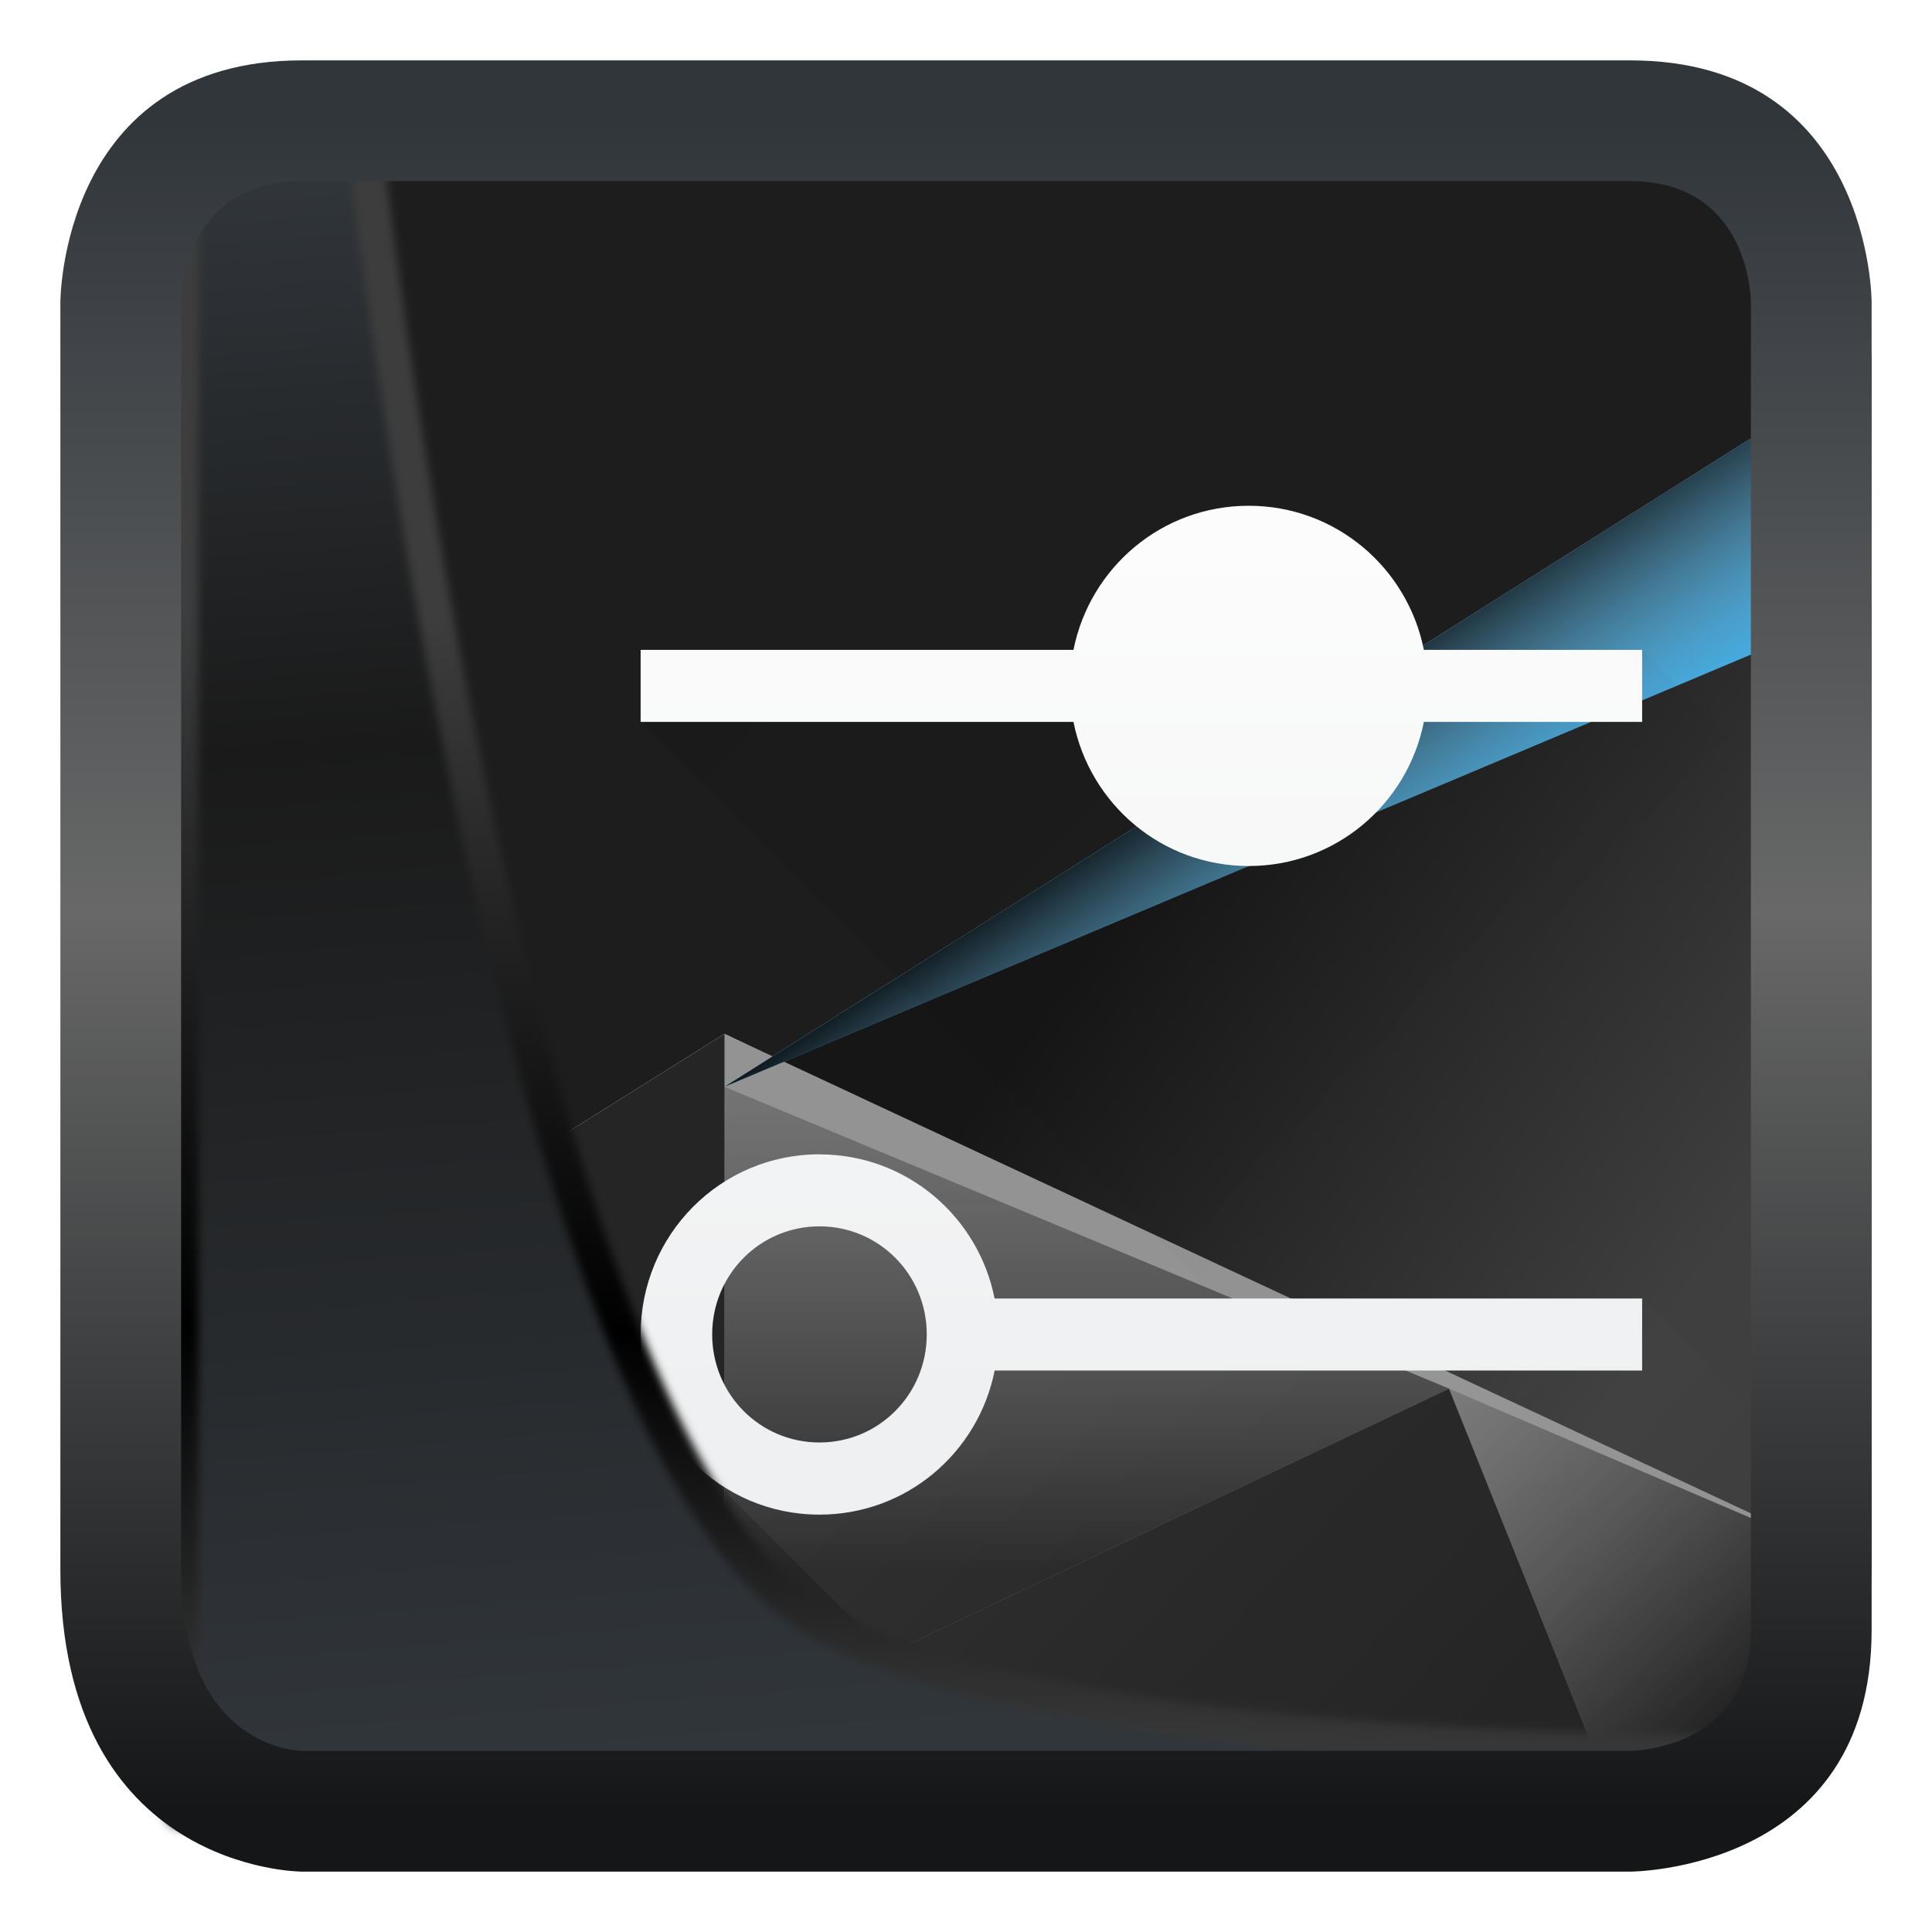
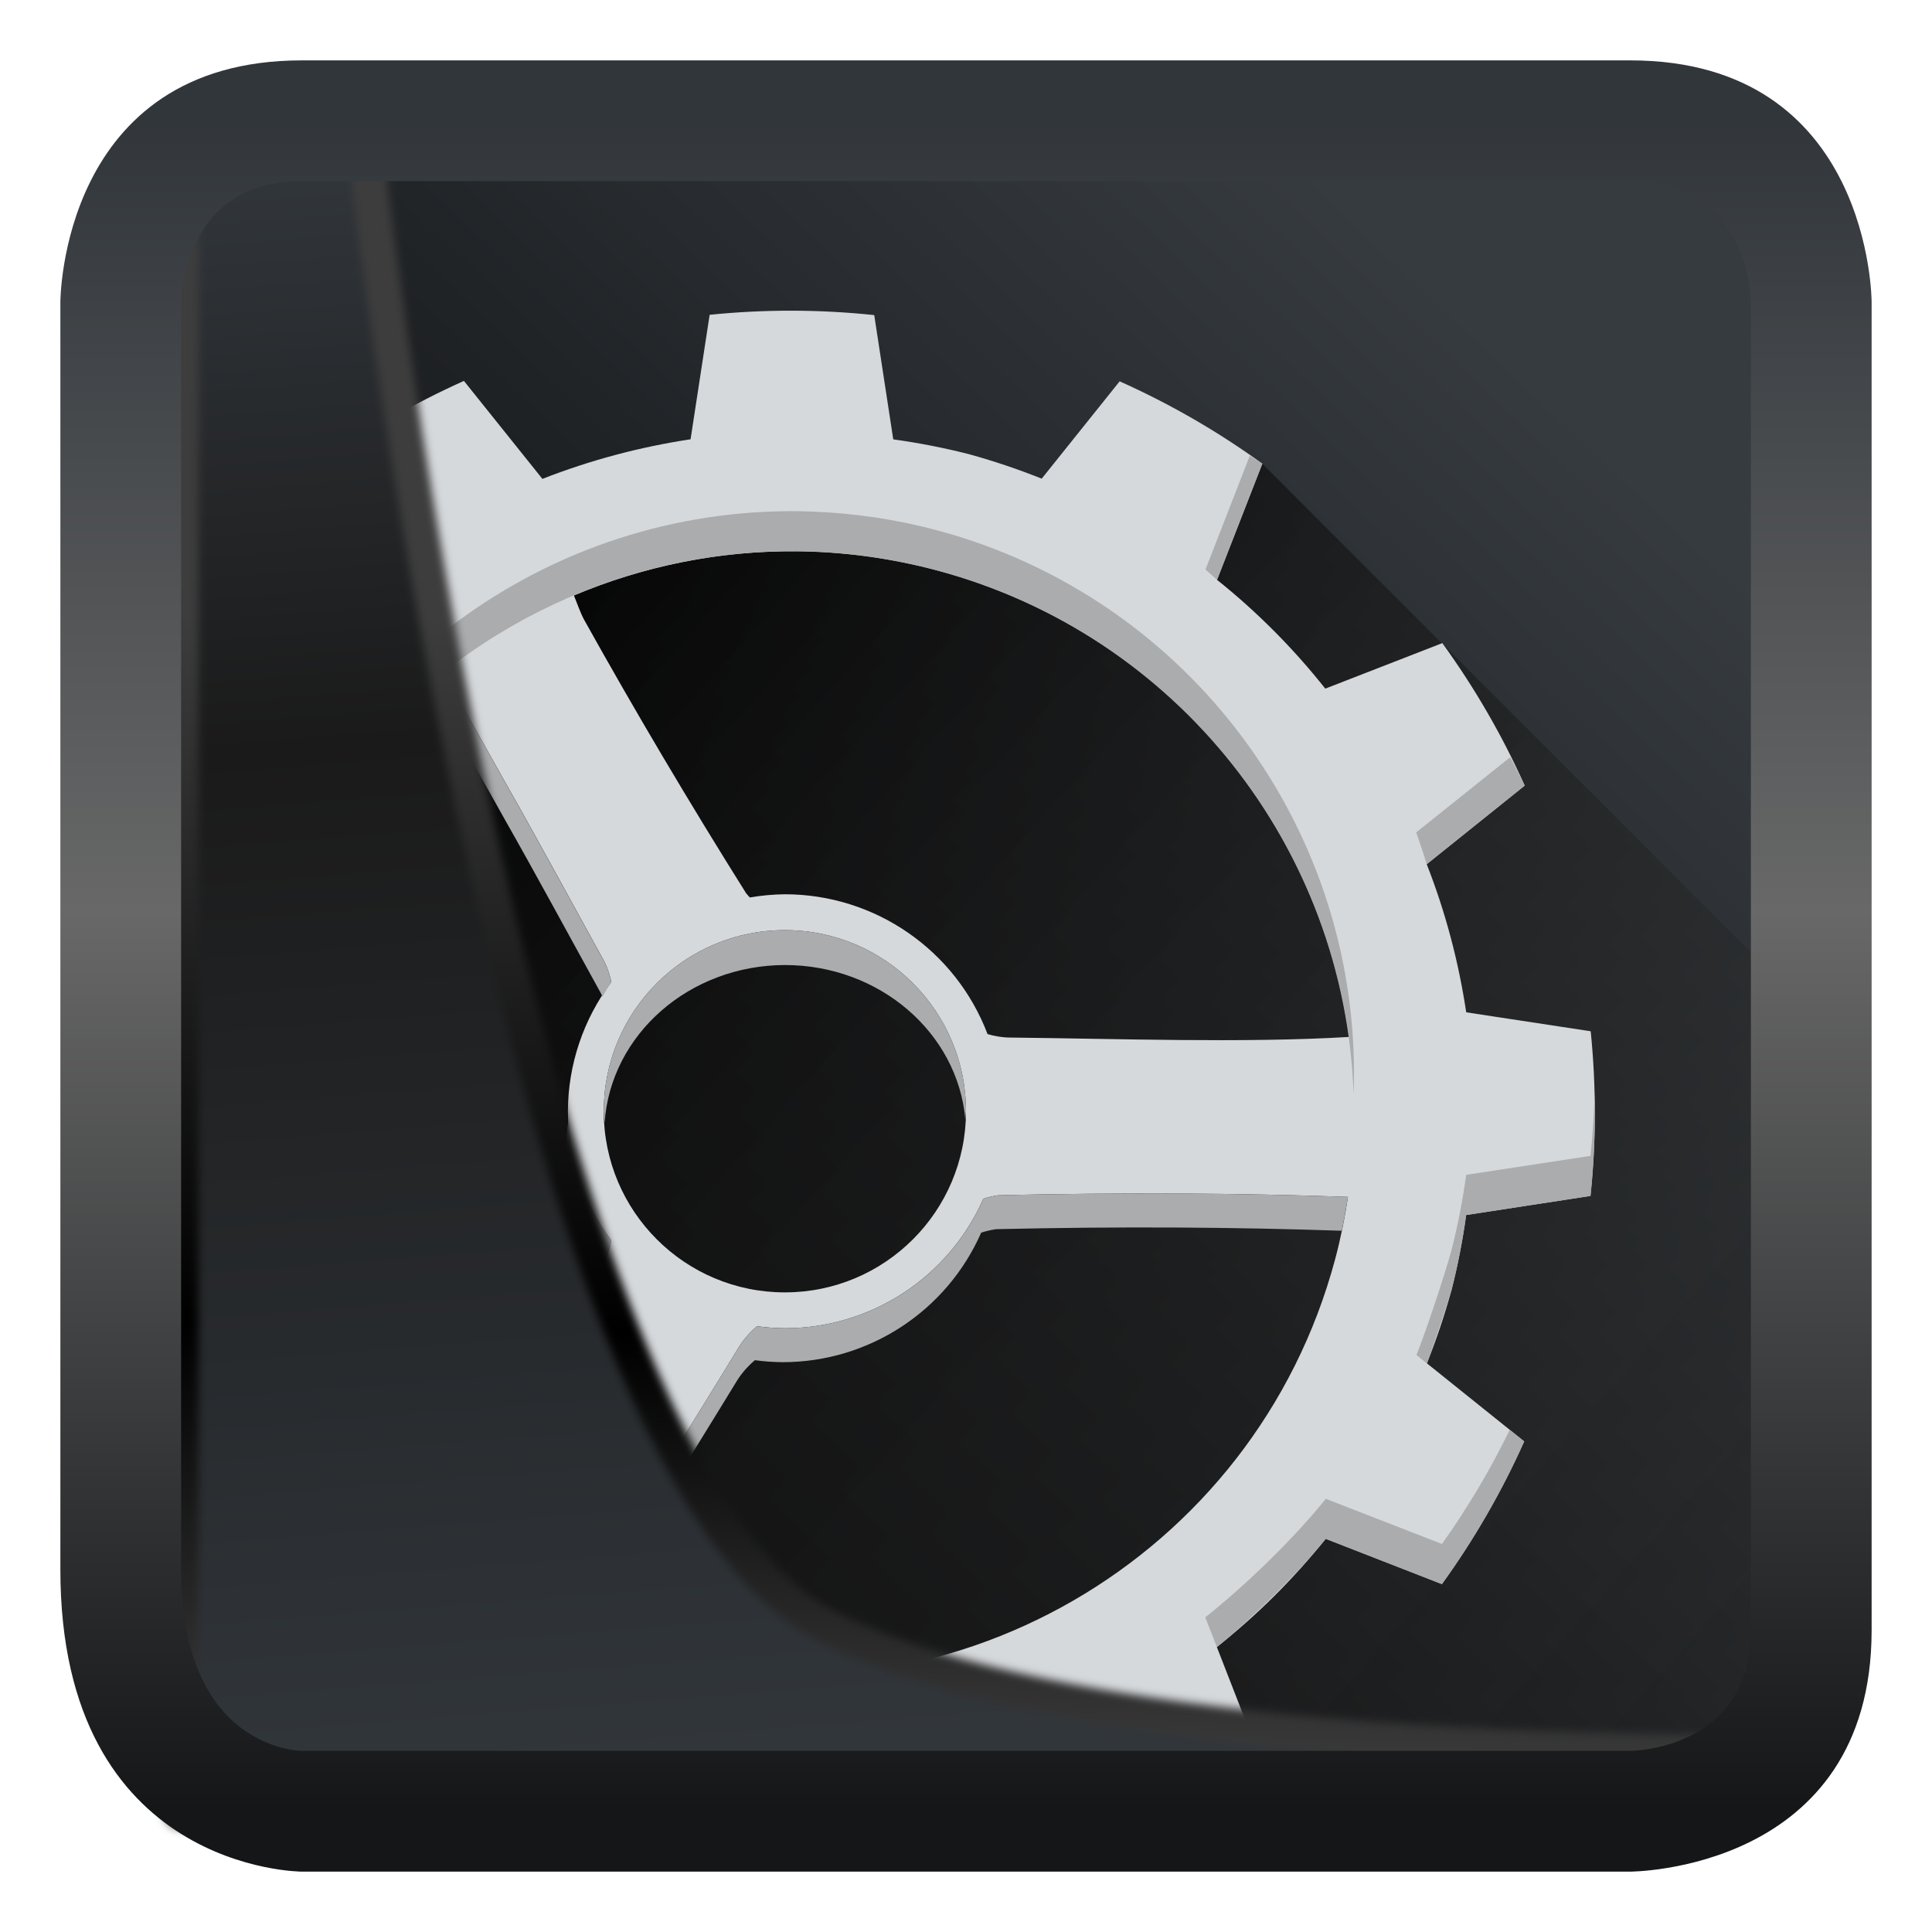
<svg xmlns="http://www.w3.org/2000/svg" xmlns:xlink="http://www.w3.org/1999/xlink" width="32" height="32" version="1.1" viewBox="0 0 32 32" id="svg22">
  <style type="text/css" id="current-color-scheme">
  .ColorScheme-Highlight {
        color:#3daee9;
      }
      </style>
  <defs id="defs12">
-     <linearGradient id="linearGradient5">
-       <stop style="stop-color:#ffffff;stop-opacity:0.554;" offset="0" id="stop5" />
-       <stop style="stop-color:#ffffff;stop-opacity:0;" offset="1" id="stop6" />
+     <linearGradient id="linearGradient35">
+       <stop style="stop-color:#000000;stop-opacity:1;" offset="0" id="stop35" />
+       <stop style="stop-color:#494949;stop-opacity:0;" offset="1" id="stop36" />
    </linearGradient>
-     <linearGradient id="linearGradient2">
-       <stop style="stop-color:#000000;stop-opacity:1;" offset="0" id="stop2" />
-       <stop style="stop-color:#000000;stop-opacity:0;" offset="1" id="stop4" />
+     <linearGradient id="linearGradient15">
+       <stop style="stop-color:#000000;stop-opacity:1;" offset="0" id="stop15" />
+       <stop style="stop-color:#353a3f;stop-opacity:0.996;" offset="1" id="stop16" />
    </linearGradient>
    <linearGradient id="linearGradient7">
      <stop style="stop-color:#141618;stop-opacity:1;" offset="0" id="stop7" />
      <stop style="stop-color:#686868;stop-opacity:1;" offset="0.532" id="stop9" />
      <stop style="stop-color:#31363b;stop-opacity:1;" offset="1" id="stop8" />
    </linearGradient>
    <linearGradient xlink:href="#linearGradient3487" id="linearGradient3403" gradientUnits="userSpaceOnUse" x1="6.949" y1="4.555" x2="11.215" y2="59.052" />
    <linearGradient id="linearGradient3487">
      <stop style="stop-color:#32373c;stop-opacity:1" offset="0" id="stop3481" />
      <stop id="stop3483" offset="0.368" style="stop-color:#1a1a1a;stop-opacity:1" />
      <stop style="stop-color:#31363b;stop-opacity:1" offset="1" id="stop3485" />
    </linearGradient>
    <linearGradient xlink:href="#linearGradient20604" id="linearGradient20558" gradientUnits="userSpaceOnUse" x1="25.802" y1="20.374" x2="25.111" y2="58.913" />
    <linearGradient id="linearGradient20604">
      <stop id="stop20598" offset="0" style="stop-color:#3d3d3d;stop-opacity:1" />
      <stop style="stop-color:#000000;stop-opacity:1" offset="0.618" id="stop20600" />
      <stop id="stop20602" offset="1" style="stop-color:#3d3d3d;stop-opacity:1" />
    </linearGradient>
    <filter style="color-interpolation-filters:sRGB" id="filter20720" x="-0.017" y="-0.017" width="1.034" height="1.033">
      <feGaussianBlur stdDeviation="0.147" id="feGaussianBlur20722" />
    </filter>
    <linearGradient xlink:href="#linearGradient7" id="linearGradient8" x1="17" y1="30" x2="17" y2="2" gradientUnits="userSpaceOnUse" />
-     <linearGradient xlink:href="#linearGradient25179" id="linearGradient25181" x1="404.194" y1="508.798" x2="437.219" y2="495.798" gradientUnits="userSpaceOnUse" gradientTransform="matrix(0.9689593,0,0,1,12.92406,0)" />
-     <linearGradient id="linearGradient25179">
-       <stop style="stop-color:#1d1d1d;stop-opacity:1" offset="0" id="stop25175" />
-       <stop style="stop-color:#393939;stop-opacity:1" offset="1" id="stop25177" />
+     <linearGradient xlink:href="#linearGradient15" id="linearGradient16" x1="6" y1="26" x2="25" y2="6" gradientUnits="userSpaceOnUse" />
+     <linearGradient id="a" gradientTransform="matrix(-0.6425992,-0.1721838,0.1721838,-0.6425992,26.06196,42.85217)" gradientUnits="userSpaceOnUse" x1="394.572" x2="422.572" y1="525.798" y2="553.798">
+       <stop offset="0" stop-color="#d6d9dc" id="stop2-3" />
+       <stop offset="1" stop-color="#a1a9b1" id="stop4-1-3" />
    </linearGradient>
-     <linearGradient xlink:href="#linearGradient30085" id="linearGradient30087" x1="19.622" y1="13" x2="28.911" y2="20" gradientUnits="userSpaceOnUse" gradientTransform="matrix(0.9689593,0,0,1,0.9866974,0)" />
-     <linearGradient id="linearGradient30085">
-       <stop style="stop-color:#161616;stop-opacity:1" offset="0" id="stop30081" />
-       <stop style="stop-color:#3f3f3f;stop-opacity:1" offset="1" id="stop30083" />
-     </linearGradient>
-     <linearGradient xlink:href="#linearGradient1" id="linearGradient3" x1="24.723" y1="8.949" x2="27.189" y2="12.585" gradientUnits="userSpaceOnUse" />
-     <linearGradient id="linearGradient1">
-       <stop style="stop-color:#000000;stop-opacity:1;" offset="0" id="stop1" />
-       <stop style="stop-color:#939393;stop-opacity:0;" offset="1" id="stop3" />
-     </linearGradient>
-     <linearGradient xlink:href="#linearGradient7-3" id="linearGradient8-5" x1="12" y1="26" x2="12" y2="15.72" gradientUnits="userSpaceOnUse" />
-     <linearGradient id="linearGradient7-3">
-       <stop style="stop-color:#252525;stop-opacity:1;" offset="0" id="stop7-5" />
-       <stop style="stop-color:#606060;stop-opacity:0.331;" offset="1" id="stop8-6" />
-     </linearGradient>
-     <linearGradient xlink:href="#linearGradient9" id="linearGradient10" x1="3.5" y1="28" x2="15.062" y2="18" gradientUnits="userSpaceOnUse" />
-     <linearGradient id="linearGradient9">
-       <stop style="stop-color:#252525;stop-opacity:1;" offset="0" id="stop9-2" />
-       <stop style="stop-color:#606060;stop-opacity:0;" offset="1" id="stop10" />
-     </linearGradient>
-     <linearGradient xlink:href="#linearGradient9" id="linearGradient12" x1="29.512" y1="27.45" x2="22.118" y2="19.444" gradientUnits="userSpaceOnUse" />
-     <linearGradient xlink:href="#linearGradient4219-7" id="linearGradient4463-2" y1="22" y2="8" x2="0" gradientUnits="userSpaceOnUse" gradientTransform="matrix(1.034821,0,0,1.015516,-0.3133852,0.8758338)" />
-     <linearGradient id="linearGradient4219-7">
-       <stop style="stop-color:#eff0f1" id="stop4221-0" />
-       <stop offset="1" style="stop-color:#fcfcfc" id="stop4223-9" />
-     </linearGradient>
-     <linearGradient xlink:href="#linearGradient2" id="linearGradient4" x1="12" y1="6.634" x2="24.428" y2="18.695" gradientUnits="userSpaceOnUse" />
-     <linearGradient xlink:href="#linearGradient5" id="linearGradient6" x1="13.36" y1="18.567" x2="24.447" y2="28.907" gradientUnits="userSpaceOnUse" />
+     <linearGradient xlink:href="#a" id="linearGradient25" gradientUnits="userSpaceOnUse" gradientTransform="matrix(-0.6425992,-0.1721838,0.1721838,-0.6425992,26.06196,42.85217)" x1="394.572" y1="525.798" x2="422.572" y2="553.798" />
+     <linearGradient xlink:href="#linearGradient35" id="linearGradient36" x1="10" y1="5" x2="40.338" y2="32" gradientUnits="userSpaceOnUse" />
  </defs>
-   <path id="rect32304" style="display:inline;fill:url(#linearGradient25181);fill-opacity:1;stroke-width:1.411" d="m 4,2.637 c -1.163,0 -1.873,0.815 -2.309,1.367 0,0 -0.002,0.004 -0.002,0.004 C 1.684,4.019 1.221,5.006 1.221,6 V 23.879 L 12,17.125 12.79,17.501 31,6 c 0,0 -3e-6,-3.363 -3,-3.363 z" />
-   <path style="display:inline;fill:url(#linearGradient30087);fill-opacity:1;stroke:none;stroke-width:0.984px;stroke-linecap:butt;stroke-linejoin:miter;stroke-opacity:1" d="m 12,18 3,6 16,2 V 6 Z" id="path14048" />
-   <path id="path14463" style="color:#3daee9;display:inline;fill:#939393;fill-opacity:1;stroke:none;stroke-width:0.984px;stroke-linecap:butt;stroke-linejoin:miter;stroke-opacity:1" class="ColorScheme-Highlight" d="M 12,17.125 1.221,23.879 V 26 C 1.221,28.801 4,29.319 4,29.319 l 23.604,0 C 27.604,29.319 31,28.652 31,26 Z" />
-   <path style="display:inline;fill:currentColor;fill-opacity:1;stroke:none;stroke-width:0.984px;stroke-linecap:butt;stroke-linejoin:miter;stroke-opacity:1" d="M 12,18 31,6 v 4 z" id="path14597" class="ColorScheme-Highlight" />
-   <path style="color:#3daee9;display:inline;fill:url(#linearGradient3);fill-opacity:1;stroke:none;stroke-width:0.984px;stroke-linecap:butt;stroke-linejoin:miter;stroke-opacity:1" d="M 12,18 31,6 v 4 z" id="path14597-3" />
-   <path style="display:inline;fill:url(#linearGradient8-5);fill-opacity:1;stroke:none;stroke-width:0.984px;stroke-linecap:butt;stroke-linejoin:miter;stroke-opacity:1" d="M 12,18 V 28.677 L 24,23 Z" id="path30406" />
-   <path style="display:inline;fill:url(#linearGradient10);fill-opacity:1;stroke:none;stroke-width:0.984px;stroke-linecap:butt;stroke-linejoin:miter;stroke-opacity:1" d="M 12,28.677 5.819,20.997 1.221,23.879 V 26 C 1.221,28.796 4,28.677 4,28.677 Z" id="path30501" />
-   <path style="display:inline;fill:url(#linearGradient12);fill-opacity:1;stroke-width:0.226" d="M 24,23 26.401,28.982 30,29 31,26 Z" id="path59" />
-   <path style="display:inline;fill:#252525;fill-opacity:1;stroke-width:0.226" d="M 12,28.677 5.819,20.997 12,17.125 Z" id="path12" />
-   <path style="display:inline;fill:#252525;fill-opacity:1;stroke-width:0.226" d="M 11.56,28.883 24,23 l 2.401,5.982 z" id="path14" />
-   <path style="opacity:0.2;fill:url(#linearGradient6);fill-opacity:0.554;stroke-width:0.226" d="M 27.198,21.505 16.11,22.026 15,24 12,24.035 11,23.694 17.306,30 H 29 v -6.693 z" id="path5" />
-   <path style="opacity:0.2;fill:url(#linearGradient4);fill-opacity:0.554;stroke-width:0.226" d="M 10.61,11.958 27.653,29 H 30 V 13.566 l -2.802,-2.802 z" id="path2" />
-   <path style="fill:url(#linearGradient4463-2);stroke-width:1.025" id="rect4437-6" d="m 20.682,8.377 c -1.438,0 -2.629,1.022 -2.902,2.387 h -7.169 v 1.193 h 7.169 c 0.273,1.365 1.464,2.387 2.902,2.387 1.438,0 2.629,-1.022 2.902,-2.387 h 3.615 V 10.764 H 23.584 C 23.311,9.399 22.12,8.377 20.682,8.377 Z M 13.573,19.119 c -1.641,0 -2.962,1.331 -2.962,2.984 0,1.653 1.321,2.984 2.962,2.984 1.438,0 2.629,-1.022 2.902,-2.387 h 10.724 v -1.193 H 16.474 c -0.273,-1.365 -1.464,-2.387 -2.902,-2.387 z m 0,1.193 c 0.985,0 1.777,0.798 1.777,1.79 0,0.992 -0.793,1.79 -1.777,1.79 -0.985,0 -1.777,-0.798 -1.777,-1.79 0,-0.992 0.793,-1.79 1.777,-1.79 z" />
+   <rect style="display:inline;opacity:1;fill:url(#linearGradient16);stroke-width:0.226" id="rect13" width="25" height="28" x="5" y="2" rx="3" ry="3" />
+   <path style="display:inline;opacity:1;fill:url(#linearGradient36);stroke-width:0.226" d="M 20.908,7.68 29.671,16.442 30,29 13.337,29.175 6,29 V 18 10 l 5.4,-1.375 z" id="path35" />
+   <path id="path22-4" style="display:inline;fill:url(#linearGradient25)" d="m 13.117,5.146 c -0.455,-6.671e-4 -0.91,0.022 -1.363,0.068 l -0.316,2.062 C 10.598,7.403 9.775,7.622 8.984,7.932 L 7.684,6.309 C 6.852,6.682 6.06,7.139 5.322,7.674 l 0.754,1.938 C 5.41,10.139 4.805,10.741 4.273,11.404 l -1.924,-0.75 c 0,5.328 -0.006,13.296 -0.006,18.457 l 18.566,0.107 -0.754,-1.938 c 0.666,-0.528 1.271,-1.129 1.803,-1.793 l 1.924,0.75 c 0.534,-0.739 0.991,-1.531 1.363,-2.363 l -1.611,-1.293 c 0.158,-0.395 0.294,-0.798 0.406,-1.209 0.105,-0.411 0.186,-0.828 0.244,-1.248 l 2.059,-0.316 c 0.095,-0.906 0.096,-1.82 0.004,-2.727 l -2.062,-0.314 c -0.126,-0.84 -0.344,-1.663 -0.654,-2.453 l 1.623,-1.303 c -0.373,-0.832 -0.83,-1.621 -1.365,-2.359 l -1.938,0.754 C 21.423,10.74 20.822,10.135 20.158,9.604 l 0.75,-1.924 C 20.169,7.145 19.378,6.689 18.545,6.316 L 17.254,7.928 C 16.858,7.77 16.454,7.634 16.043,7.521 15.632,7.416 15.215,7.336 14.795,7.277 L 14.48,5.219 C 14.027,5.171 13.572,5.147 13.117,5.146 Z m 0.086,3.984 c 0.768,0.008 1.548,0.11 2.324,0.318 3.73,0.999 6.321,4.128 6.818,7.727 -1.736,0.104 -3.885,0.028 -5.623,0.01 -0.129,-0.001 -0.253,-0.025 -0.365,-0.057 A 3.593,3.593 0 0 0 13,14.812 3.593,3.593 0 0 0 12.42,14.865 c -0.021,-0.023 -0.041,-0.044 -0.062,-0.07 C 11.423,13.305 10.519,11.781 9.672,10.26 9.61,10.143 9.56,9.995 9.506,9.863 10.659,9.377 11.914,9.118 13.203,9.131 Z m -5.857,2.004 1.02,1.82 c 0.567,0.998 1.124,2.031 1.625,2.938 0.068,0.123 0.108,0.252 0.135,0.373 A 3.593,3.593 0 0 0 9.406,18.406 3.593,3.593 0 0 0 10.125,20.545 c -0.017,0.091 -0.046,0.189 -0.09,0.299 -0.537,0.977 -1.1,1.943 -1.67,2.9 l -1.078,1.967 C 4.496,23.469 3.133,19.715 4.119,16.035 4.66,14.018 5.823,12.335 7.346,11.135 Z M 13,15.406 a 3,3 0 0 1 3,3 3,3 0 0 1 -3,3 3,3 0 0 1 -3,-3 3,3 0 0 1 3,-3 z m 6.561,4.363 c 0.928,0.005 1.852,0.023 2.766,0.055 -0.052,0.344 -0.121,0.689 -0.213,1.033 -1.331,4.969 -6.44,7.917 -11.408,6.586 C 10.272,27.327 9.856,27.181 9.455,27.01 10.247,25.495 11.358,23.756 12.238,22.312 c 0.084,-0.138 0.195,-0.257 0.301,-0.346 A 3.593,3.593 0 0 0 13,22 3.593,3.593 0 0 0 16.287,19.854 c 0.074,-0.023 0.153,-0.043 0.246,-0.057 1.008,-0.023 2.018,-0.033 3.027,-0.027 z" />
+   <path id="path42-3" style="display:inline;fill:#aaacae;fill-opacity:1;stroke-width:2.025" d="m 5.527,7.541 c -0.069,0.044 -0.137,0.09 -0.205,0.135 l 0.754,1.936 c 0.063,-0.058 0.129,-0.115 0.193,-0.172 z m 15.174,0.006 -0.734,1.885 c 0.065,0.057 0.128,0.114 0.191,0.172 l 0.75,-1.924 c -0.069,-0.045 -0.137,-0.089 -0.207,-0.133 z M 13.059,8.467 C 8.883,8.491 5.21,11.305 4.121,15.371 3.915,16.19 3.82,17.033 3.842,17.877 3.873,17.255 3.967,16.638 4.121,16.035 4.633,14.126 5.705,12.522 7.109,11.338 l 1.221,2.18 c 0.567,0.998 1.124,2.031 1.625,2.938 0.01,0.018 0.015,0.037 0.023,0.055 A 3.593,3.593 0 0 1 10.125,16.266 c -0.026,-0.121 -0.067,-0.251 -0.135,-0.373 -0.501,-0.907 -1.058,-1.939 -1.625,-2.938 L 7.346,11.135 C 9.574,9.379 12.576,8.661 15.527,9.451 c 3.957,1.063 6.755,4.586 6.893,8.682 0.164,-4.342 -2.696,-8.221 -6.893,-9.348 -0.674,-0.181 -1.365,-0.284 -2.062,-0.311 -0.136,-0.005 -0.272,-0.009 -0.406,-0.008 z m 11.955,4.074 -1.557,1.246 c 0.062,0.174 0.121,0.351 0.174,0.527 l 1.623,-1.301 c -0.077,-0.159 -0.157,-0.317 -0.24,-0.473 z M 13,15.406 a 3,3 0 0 0 -3,3 3,3 0 0 0 0.014,0.191 A 3,2.79 0 0 1 13,15.984 3,2.79 0 0 1 15.99,18.547 3,3 0 0 0 16,18.406 a 3,3 0 0 0 -3,-3 z m 13.412,2.686 c -0.009,0.351 -0.032,0.703 -0.068,1.053 l -2.059,0.314 c -0.058,0.42 -0.139,0.837 -0.244,1.248 -0.112,0.411 -0.422,1.341 -0.58,1.736 l 0.174,0.141 c 0.084,-0.226 0.337,-0.98 0.406,-1.211 0.105,-0.411 0.186,-0.828 0.244,-1.248 l 2.059,-0.316 c 0.06,-0.57 0.083,-1.144 0.068,-1.717 z m -16.992,0.438 a 3.593,3.593 0 0 0 -0.049,0.439 3.593,3.593 0 0 0 0.615,1.963 c 0.016,-0.029 0.033,-0.059 0.049,-0.088 0.044,-0.11 0.073,-0.208 0.09,-0.299 A 3.593,3.593 0 0 1 9.42,18.529 Z m 10.141,1.24 c -1.01,-0.005 -2.019,0.004 -3.027,0.027 -0.094,0.014 -0.172,0.034 -0.246,0.057 A 3.593,3.593 0 0 1 13,22 3.593,3.593 0 0 1 12.539,21.967 c -0.106,0.088 -0.216,0.207 -0.301,0.346 -0.881,1.444 -1.992,3.183 -2.783,4.697 0.072,0.031 0.148,0.057 0.221,0.086 0.764,-1.395 1.738,-2.927 2.527,-4.221 0.084,-0.138 0.195,-0.257 0.301,-0.346 a 3.593,3.593 0 0 0 0.461,0.033 3.593,3.593 0 0 0 3.287,-2.146 c 0.074,-0.023 0.153,-0.043 0.246,-0.057 1.008,-0.023 2.018,-0.033 3.027,-0.027 0.905,0.005 1.807,0.023 2.699,0.053 0.039,-0.187 0.073,-0.374 0.102,-0.561 -0.914,-0.031 -1.838,-0.05 -2.766,-0.055 z m 5.445,3.912 c -0.321,0.661 -0.697,1.292 -1.123,1.891 l -1.924,-0.748 c -0.532,0.663 -1.33,1.435 -1.996,1.963 l 0.193,0.494 c 0.59,-0.485 1.322,-1.2 1.803,-1.793 l 1.924,0.75 C 24.417,25.499 24.874,24.708 25.246,23.875 Z m -4.303,5.006 0.207,0.531 z" />
  <path style="display:inline;mix-blend-mode:normal;fill:url(#linearGradient3403);fill-opacity:1;stroke:url(#linearGradient20558);stroke-width:1.162;stroke-linecap:butt;stroke-linejoin:round;stroke-miterlimit:4;stroke-dasharray:none;stroke-opacity:1;filter:url(#filter20720)" d="M 5.403,3.569 V 60.1 H 57.895 l 2.019,-2.019 c 0,0 -24.172,0.621 -33.141,-4.285 C 16.258,48.042 11.459,3.569 11.459,3.569 Z" id="path1686" transform="matrix(0.4953066,0,0,0.4953066,0.3240932,0.2322844)" />
  <path id="rect5" style="display:inline;opacity:1;fill:url(#linearGradient8);stroke-width:0.226" d="M 5,1 C 1,1 1,5 1,5 v 21 c 0,5 4,5 4,5 h 22 c 0,0 4,0 4,-4 V 5 c 0,0 0,-4 -4,-4 z m 0,2 h 22 c 2,0 2,2 2,2 v 22 c 0,2 -2,2 -2,2 H 5 C 5,29 3,29 3,26 V 5 C 3,5 3,3 5,3 Z" />
</svg>
